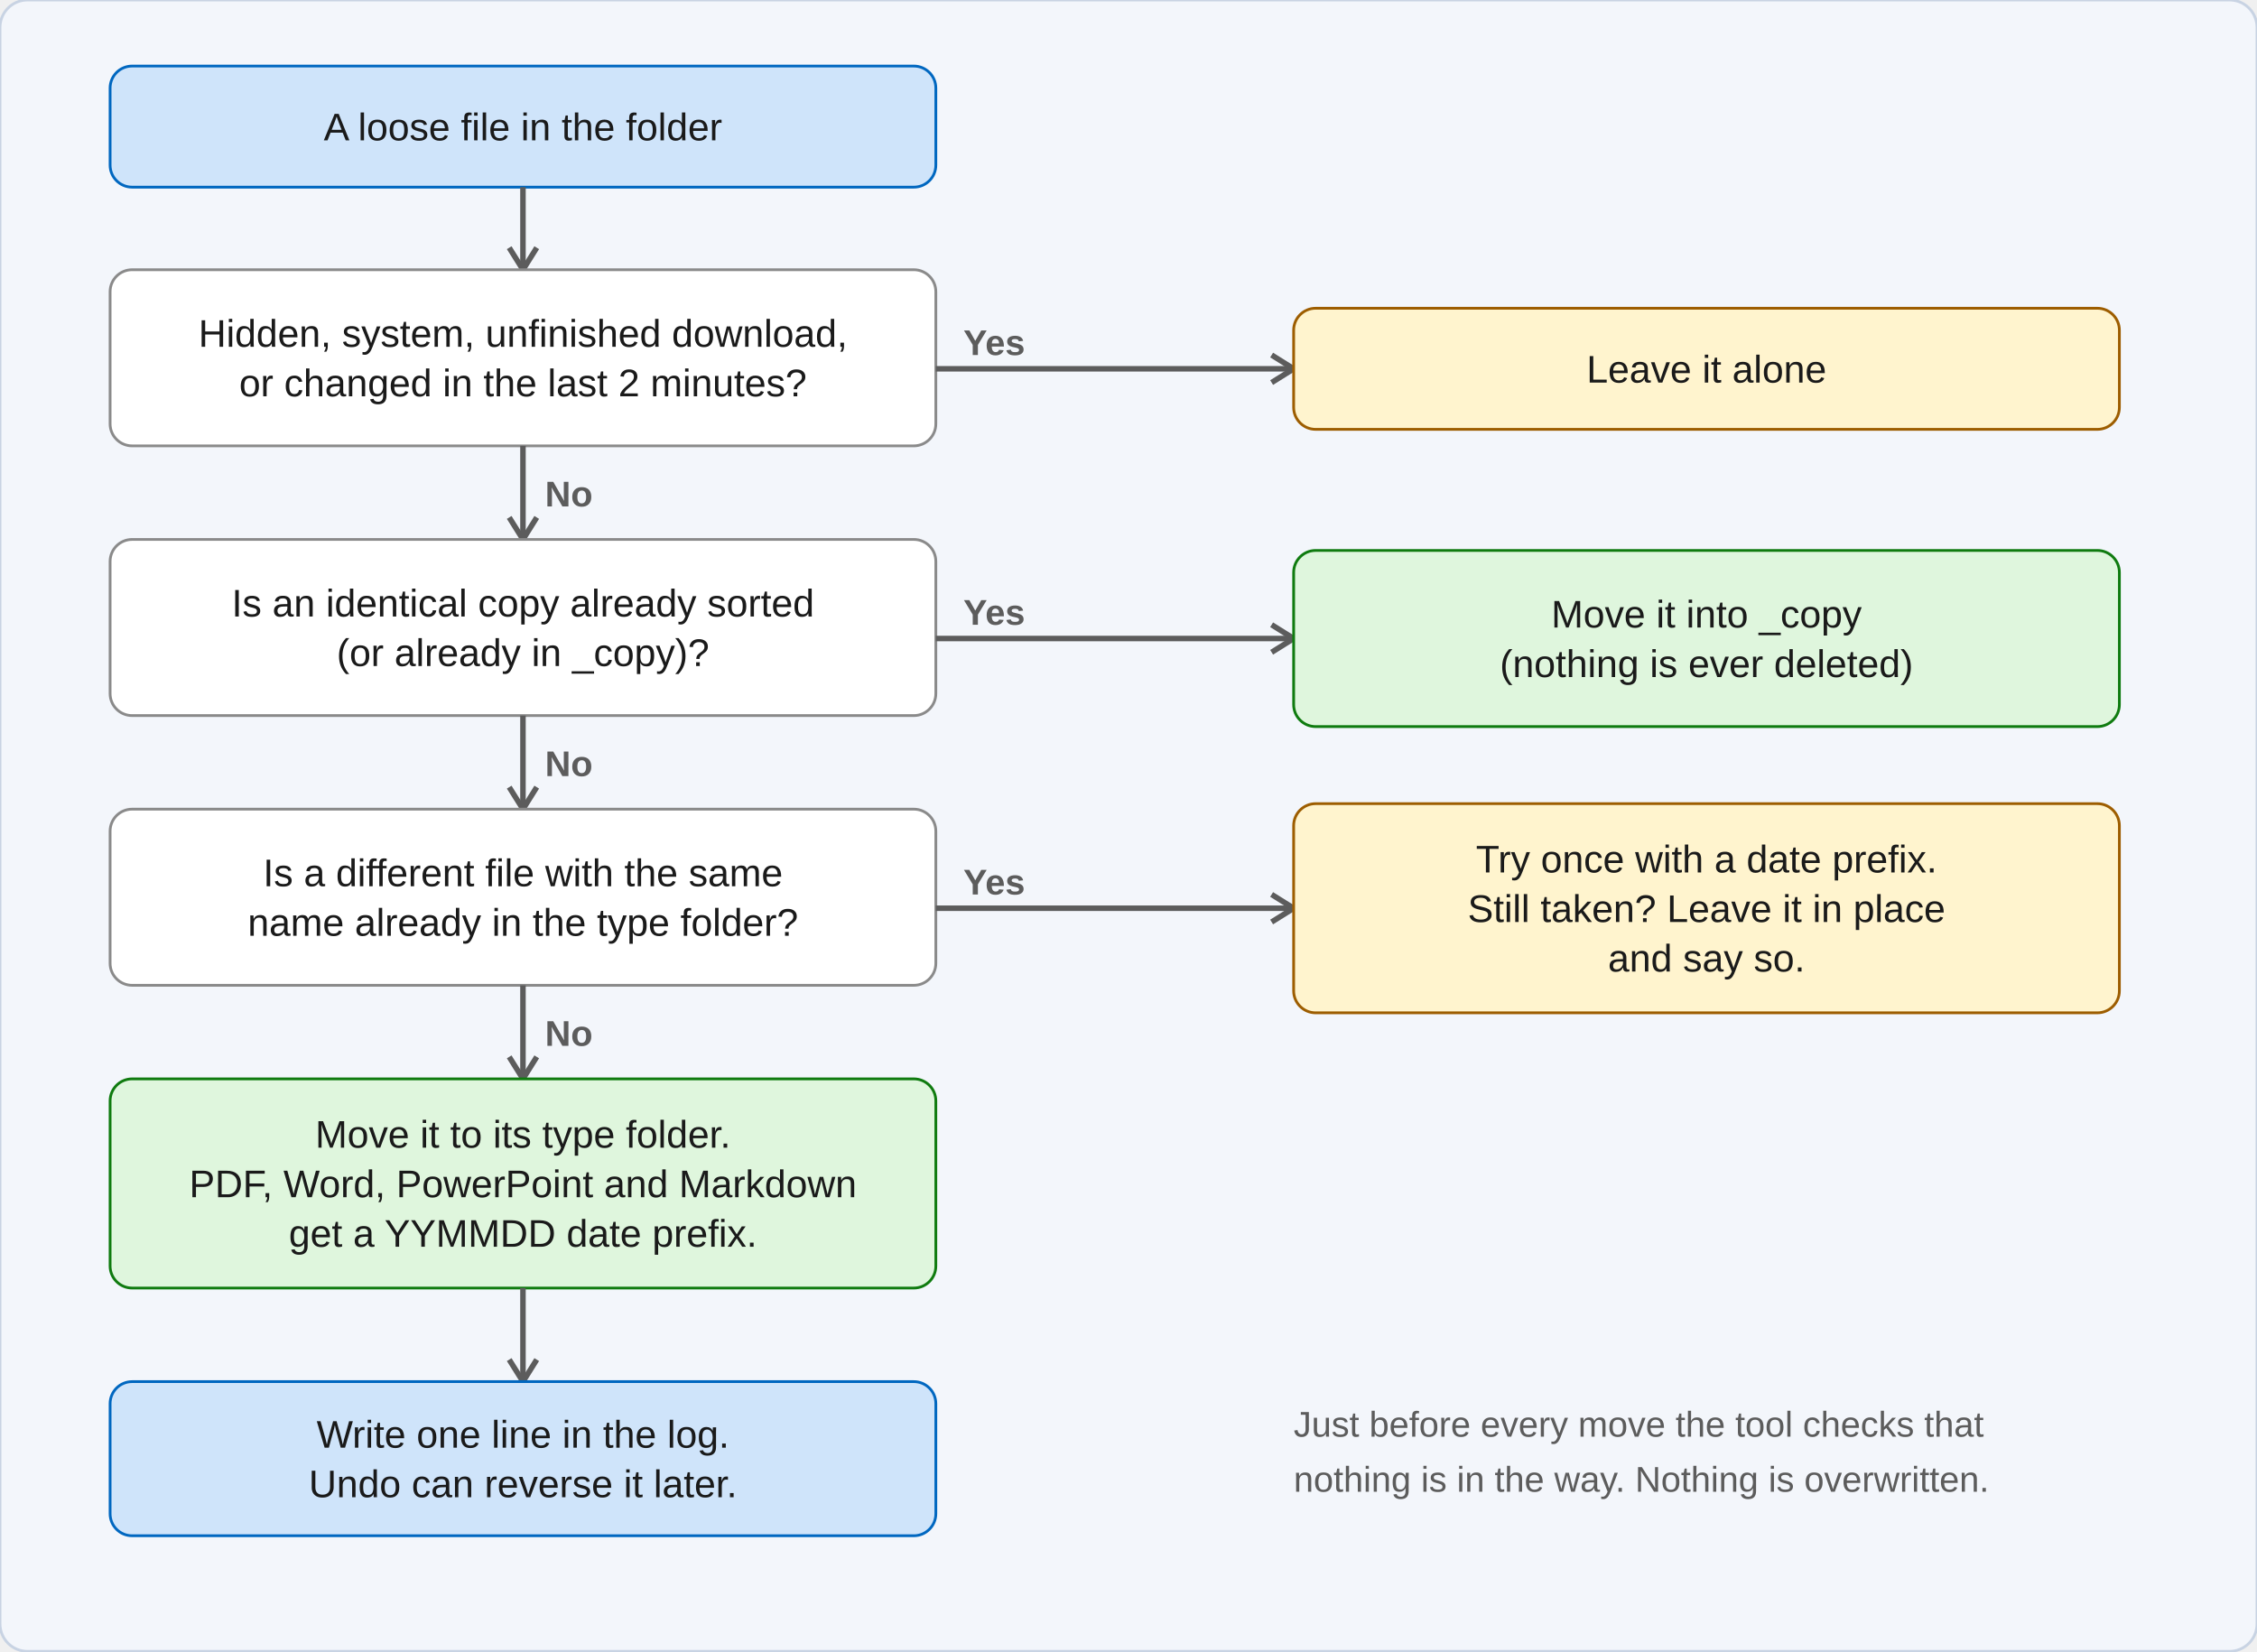
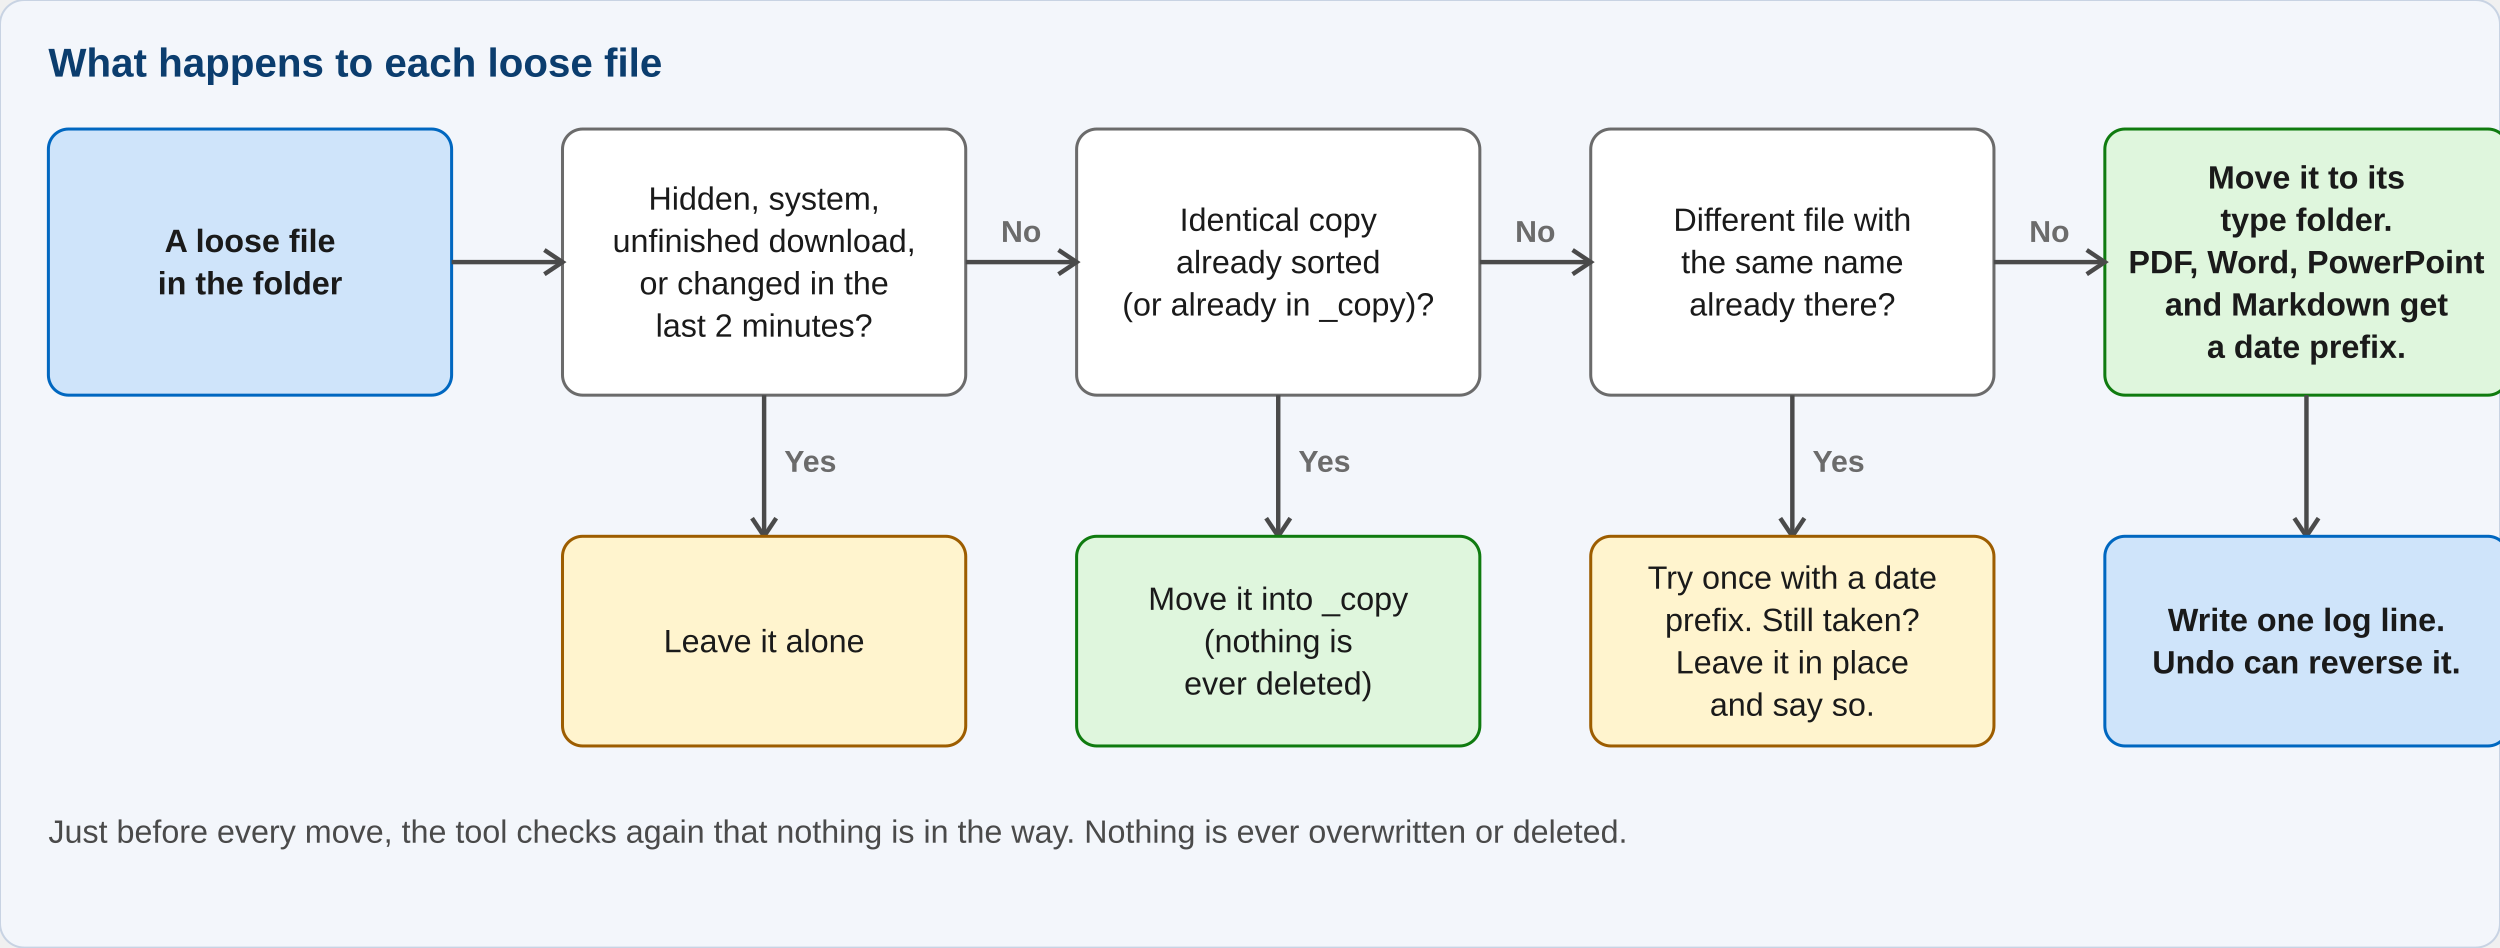
- <svg xmlns="http://www.w3.org/2000/svg" width="820" height="600" viewBox="0 0 820 600" role="img" aria-label="What happens to each loose file">
-   <rect width="820" height="600" rx="10" fill="#f3f6fb" stroke="#c8d3e3" />
-   <rect x="40" y="24" width="300" height="44" rx="8" fill="#cfe4fa" stroke="#0067c0" />
-   <text x="190" y="51" text-anchor="middle" font-family="Segoe UI Variable Text, Segoe UI, Arial, sans-serif" font-size="14" fill="#1a1a1a">A loose file in the folder</text>
-   <path d="M190 68 L190 98" stroke="#5c5c5c" stroke-width="2" fill="none" />
-   <path d="M185 90 L190 98 L195 90" stroke="#5c5c5c" stroke-width="2" fill="none" />
-   <rect x="40" y="98" width="300" height="64" rx="8" fill="#ffffff" stroke="#8a8a8a" />
-   <text x="190" y="126" text-anchor="middle" font-family="Segoe UI Variable Text, Segoe UI, Arial, sans-serif" font-size="14" fill="#1a1a1a">Hidden, system, unfinished download,</text>
-   <text x="190" y="144" text-anchor="middle" font-family="Segoe UI Variable Text, Segoe UI, Arial, sans-serif" font-size="14" fill="#1a1a1a">or changed in the last 2 minutes?</text>
-   <text x="350" y="129" font-family="Segoe UI Variable Text, Segoe UI, Arial, sans-serif" font-size="13" font-weight="600" fill="#5c5c5c">Yes</text>
-   <path d="M340 134 L470 134" stroke="#5c5c5c" stroke-width="2" fill="none" />
-   <path d="M462 129 L470 134 L462 139" stroke="#5c5c5c" stroke-width="2" fill="none" />
-   <rect x="470" y="112" width="300" height="44" rx="8" fill="#fff4ce" stroke="#9d5d00" />
-   <text x="620" y="139" text-anchor="middle" font-family="Segoe UI Variable Text, Segoe UI, Arial, sans-serif" font-size="14" fill="#1a1a1a">Leave it alone</text>
-   <text x="198" y="184" font-family="Segoe UI Variable Text, Segoe UI, Arial, sans-serif" font-size="13" font-weight="600" fill="#5c5c5c">No</text>
-   <path d="M190 162 L190 196" stroke="#5c5c5c" stroke-width="2" fill="none" />
-   <path d="M185 188 L190 196 L195 188" stroke="#5c5c5c" stroke-width="2" fill="none" />
-   <rect x="40" y="196" width="300" height="64" rx="8" fill="#ffffff" stroke="#8a8a8a" />
-   <text x="190" y="224" text-anchor="middle" font-family="Segoe UI Variable Text, Segoe UI, Arial, sans-serif" font-size="14" fill="#1a1a1a">Is an identical copy already sorted</text>
-   <text x="190" y="242" text-anchor="middle" font-family="Segoe UI Variable Text, Segoe UI, Arial, sans-serif" font-size="14" fill="#1a1a1a">(or already in _copy)?</text>
-   <text x="350" y="227" font-family="Segoe UI Variable Text, Segoe UI, Arial, sans-serif" font-size="13" font-weight="600" fill="#5c5c5c">Yes</text>
-   <path d="M340 232 L470 232" stroke="#5c5c5c" stroke-width="2" fill="none" />
-   <path d="M462 227 L470 232 L462 237" stroke="#5c5c5c" stroke-width="2" fill="none" />
-   <rect x="470" y="200" width="300" height="64" rx="8" fill="#dff6dd" stroke="#0f7b0f" />
-   <text x="620" y="228" text-anchor="middle" font-family="Segoe UI Variable Text, Segoe UI, Arial, sans-serif" font-size="14" fill="#1a1a1a">Move it into _copy</text>
-   <text x="620" y="246" text-anchor="middle" font-family="Segoe UI Variable Text, Segoe UI, Arial, sans-serif" font-size="14" fill="#1a1a1a">(nothing is ever deleted)</text>
-   <text x="198" y="282" font-family="Segoe UI Variable Text, Segoe UI, Arial, sans-serif" font-size="13" font-weight="600" fill="#5c5c5c">No</text>
-   <path d="M190 260 L190 294" stroke="#5c5c5c" stroke-width="2" fill="none" />
-   <path d="M185 286 L190 294 L195 286" stroke="#5c5c5c" stroke-width="2" fill="none" />
-   <rect x="40" y="294" width="300" height="64" rx="8" fill="#ffffff" stroke="#8a8a8a" />
-   <text x="190" y="322" text-anchor="middle" font-family="Segoe UI Variable Text, Segoe UI, Arial, sans-serif" font-size="14" fill="#1a1a1a">Is a different file with the same</text>
-   <text x="190" y="340" text-anchor="middle" font-family="Segoe UI Variable Text, Segoe UI, Arial, sans-serif" font-size="14" fill="#1a1a1a">name already in the type folder?</text>
-   <text x="350" y="325" font-family="Segoe UI Variable Text, Segoe UI, Arial, sans-serif" font-size="13" font-weight="600" fill="#5c5c5c">Yes</text>
-   <path d="M340 330 L470 330" stroke="#5c5c5c" stroke-width="2" fill="none" />
-   <path d="M462 325 L470 330 L462 335" stroke="#5c5c5c" stroke-width="2" fill="none" />
-   <rect x="470" y="292" width="300" height="76" rx="8" fill="#fff4ce" stroke="#9d5d00" />
-   <text x="620" y="317" text-anchor="middle" font-family="Segoe UI Variable Text, Segoe UI, Arial, sans-serif" font-size="14" fill="#1a1a1a">Try once with a date prefix.</text>
-   <text x="620" y="335" text-anchor="middle" font-family="Segoe UI Variable Text, Segoe UI, Arial, sans-serif" font-size="14" fill="#1a1a1a">Still taken? Leave it in place</text>
-   <text x="620" y="353" text-anchor="middle" font-family="Segoe UI Variable Text, Segoe UI, Arial, sans-serif" font-size="14" fill="#1a1a1a">and say so.</text>
-   <text x="198" y="380" font-family="Segoe UI Variable Text, Segoe UI, Arial, sans-serif" font-size="13" font-weight="600" fill="#5c5c5c">No</text>
-   <path d="M190 358 L190 392" stroke="#5c5c5c" stroke-width="2" fill="none" />
-   <path d="M185 384 L190 392 L195 384" stroke="#5c5c5c" stroke-width="2" fill="none" />
-   <rect x="40" y="392" width="300" height="76" rx="8" fill="#dff6dd" stroke="#0f7b0f" />
-   <text x="190" y="417" text-anchor="middle" font-family="Segoe UI Variable Text, Segoe UI, Arial, sans-serif" font-size="14" fill="#1a1a1a">Move it to its type folder.</text>
-   <text x="190" y="435" text-anchor="middle" font-family="Segoe UI Variable Text, Segoe UI, Arial, sans-serif" font-size="14" fill="#1a1a1a">PDF, Word, PowerPoint and Markdown</text>
-   <text x="190" y="453" text-anchor="middle" font-family="Segoe UI Variable Text, Segoe UI, Arial, sans-serif" font-size="14" fill="#1a1a1a">get a YYMMDD date prefix.</text>
-   <path d="M190 468 L190 502" stroke="#5c5c5c" stroke-width="2" fill="none" />
-   <path d="M185 494 L190 502 L195 494" stroke="#5c5c5c" stroke-width="2" fill="none" />
-   <rect x="40" y="502" width="300" height="56" rx="8" fill="#cfe4fa" stroke="#0067c0" />
-   <text x="190" y="526" text-anchor="middle" font-family="Segoe UI Variable Text, Segoe UI, Arial, sans-serif" font-size="14" fill="#1a1a1a">Write one line in the log.</text>
-   <text x="190" y="544" text-anchor="middle" font-family="Segoe UI Variable Text, Segoe UI, Arial, sans-serif" font-size="14" fill="#1a1a1a">Undo can reverse it later.</text>
-   <text x="470" y="522" font-family="Segoe UI Variable Text, Segoe UI, Arial, sans-serif" font-size="13" fill="#5c5c5c">Just before every move the tool checks that</text>
-   <text x="470" y="542" font-family="Segoe UI Variable Text, Segoe UI, Arial, sans-serif" font-size="13" fill="#5c5c5c">nothing is in the way. Nothing is overwritten.</text>
+ <svg xmlns="http://www.w3.org/2000/svg" width="1240" height="470" viewBox="0 0 1240 470" role="img" aria-label="What happens to each loose file">
+   <rect width="1240" height="470" rx="12" fill="#f3f6fb" stroke="#c8d3e3" />
+   <text x="24" y="38" font-family="Segoe UI Variable Text, Segoe UI, Arial, sans-serif" font-size="20" font-weight="600" fill="#0b3d6e">What happens to each loose file</text>
+   <rect x="24" y="64" width="200" height="132" rx="10" fill="#cfe4fa" stroke="#0067c0" stroke-width="1.5" />
+   <text x="124" y="125" text-anchor="middle" font-family="Segoe UI Variable Text, Segoe UI, Arial, sans-serif" font-size="16" font-weight="600" fill="#1a1a1a">A loose file</text>
+   <text x="124" y="146" text-anchor="middle" font-family="Segoe UI Variable Text, Segoe UI, Arial, sans-serif" font-size="16" font-weight="600" fill="#1a1a1a">in the folder</text>
+   <rect x="279" y="64" width="200" height="132" rx="10" fill="#ffffff" stroke="#6b6b6b" stroke-width="1.5" />
+   <text x="379" y="104" text-anchor="middle" font-family="Segoe UI Variable Text, Segoe UI, Arial, sans-serif" font-size="16" font-weight="400" fill="#1a1a1a">Hidden, system,</text>
+   <text x="379" y="125" text-anchor="middle" font-family="Segoe UI Variable Text, Segoe UI, Arial, sans-serif" font-size="16" font-weight="400" fill="#1a1a1a">unfinished download,</text>
+   <text x="379" y="146" text-anchor="middle" font-family="Segoe UI Variable Text, Segoe UI, Arial, sans-serif" font-size="16" font-weight="400" fill="#1a1a1a">or changed in the</text>
+   <text x="379" y="167" text-anchor="middle" font-family="Segoe UI Variable Text, Segoe UI, Arial, sans-serif" font-size="16" font-weight="400" fill="#1a1a1a">last 2 minutes?</text>
+   <rect x="534" y="64" width="200" height="132" rx="10" fill="#ffffff" stroke="#6b6b6b" stroke-width="1.5" />
+   <text x="634" y="114.5" text-anchor="middle" font-family="Segoe UI Variable Text, Segoe UI, Arial, sans-serif" font-size="16" font-weight="400" fill="#1a1a1a">Identical copy</text>
+   <text x="634" y="135.5" text-anchor="middle" font-family="Segoe UI Variable Text, Segoe UI, Arial, sans-serif" font-size="16" font-weight="400" fill="#1a1a1a">already sorted</text>
+   <text x="634" y="156.5" text-anchor="middle" font-family="Segoe UI Variable Text, Segoe UI, Arial, sans-serif" font-size="16" font-weight="400" fill="#1a1a1a">(or already in _copy)?</text>
+   <rect x="789" y="64" width="200" height="132" rx="10" fill="#ffffff" stroke="#6b6b6b" stroke-width="1.5" />
+   <text x="889" y="114.5" text-anchor="middle" font-family="Segoe UI Variable Text, Segoe UI, Arial, sans-serif" font-size="16" font-weight="400" fill="#1a1a1a">Different file with</text>
+   <text x="889" y="135.5" text-anchor="middle" font-family="Segoe UI Variable Text, Segoe UI, Arial, sans-serif" font-size="16" font-weight="400" fill="#1a1a1a">the same name</text>
+   <text x="889" y="156.5" text-anchor="middle" font-family="Segoe UI Variable Text, Segoe UI, Arial, sans-serif" font-size="16" font-weight="400" fill="#1a1a1a">already there?</text>
+   <rect x="1044" y="64" width="200" height="132" rx="10" fill="#dff6dd" stroke="#0f7b0f" stroke-width="1.5" />
+   <text x="1144" y="93.5" text-anchor="middle" font-family="Segoe UI Variable Text, Segoe UI, Arial, sans-serif" font-size="16" font-weight="600" fill="#1a1a1a">Move it to its</text>
+   <text x="1144" y="114.5" text-anchor="middle" font-family="Segoe UI Variable Text, Segoe UI, Arial, sans-serif" font-size="16" font-weight="600" fill="#1a1a1a">type folder.</text>
+   <text x="1144" y="135.5" text-anchor="middle" font-family="Segoe UI Variable Text, Segoe UI, Arial, sans-serif" font-size="16" font-weight="600" fill="#1a1a1a">PDF, Word, PowerPoint</text>
+   <text x="1144" y="156.5" text-anchor="middle" font-family="Segoe UI Variable Text, Segoe UI, Arial, sans-serif" font-size="16" font-weight="600" fill="#1a1a1a">and Markdown get</text>
+   <text x="1144" y="177.5" text-anchor="middle" font-family="Segoe UI Variable Text, Segoe UI, Arial, sans-serif" font-size="16" font-weight="600" fill="#1a1a1a">a date prefix.</text>
+   <path d="M224 130 H279" stroke="#4a4a4a" stroke-width="2.2" fill="none" />
+   <path d="M270 124 L279 130 L270 136" stroke="#4a4a4a" stroke-width="2.2" fill="none" />
+   <path d="M479 130 H534" stroke="#4a4a4a" stroke-width="2.2" fill="none" />
+   <path d="M525 124 L534 130 L525 136" stroke="#4a4a4a" stroke-width="2.2" fill="none" />
+   <path d="M734 130 H789" stroke="#4a4a4a" stroke-width="2.2" fill="none" />
+   <path d="M780 124 L789 130 L780 136" stroke="#4a4a4a" stroke-width="2.2" fill="none" />
+   <path d="M989 130 H1044" stroke="#4a4a4a" stroke-width="2.2" fill="none" />
+   <path d="M1035 124 L1044 130 L1035 136" stroke="#4a4a4a" stroke-width="2.2" fill="none" />
+   <text x="506.5" y="120" text-anchor="middle" font-family="Segoe UI Variable Text, Segoe UI, Arial, sans-serif" font-size="15" font-weight="700" fill="#6b6b6b">No</text>
+   <text x="761.5" y="120" text-anchor="middle" font-family="Segoe UI Variable Text, Segoe UI, Arial, sans-serif" font-size="15" font-weight="700" fill="#6b6b6b">No</text>
+   <text x="1016.5" y="120" text-anchor="middle" font-family="Segoe UI Variable Text, Segoe UI, Arial, sans-serif" font-size="15" font-weight="700" fill="#6b6b6b">No</text>
+   <path d="M379 196 V266" stroke="#4a4a4a" stroke-width="2.2" fill="none" />
+   <path d="M373 257 L379 266 L385 257" stroke="#4a4a4a" stroke-width="2.2" fill="none" />
+   <text x="389" y="234" text-anchor="start" font-family="Segoe UI Variable Text, Segoe UI, Arial, sans-serif" font-size="15" font-weight="700" fill="#6b6b6b">Yes</text>
+   <path d="M634 196 V266" stroke="#4a4a4a" stroke-width="2.2" fill="none" />
+   <path d="M628 257 L634 266 L640 257" stroke="#4a4a4a" stroke-width="2.2" fill="none" />
+   <text x="644" y="234" text-anchor="start" font-family="Segoe UI Variable Text, Segoe UI, Arial, sans-serif" font-size="15" font-weight="700" fill="#6b6b6b">Yes</text>
+   <path d="M889 196 V266" stroke="#4a4a4a" stroke-width="2.2" fill="none" />
+   <path d="M883 257 L889 266 L895 257" stroke="#4a4a4a" stroke-width="2.2" fill="none" />
+   <text x="899" y="234" text-anchor="start" font-family="Segoe UI Variable Text, Segoe UI, Arial, sans-serif" font-size="15" font-weight="700" fill="#6b6b6b">Yes</text>
+   <rect x="279" y="266" width="200" height="104" rx="10" fill="#fff4ce" stroke="#9d5d00" stroke-width="1.5" />
+   <text x="379" y="323.5" text-anchor="middle" font-family="Segoe UI Variable Text, Segoe UI, Arial, sans-serif" font-size="16" font-weight="400" fill="#1a1a1a">Leave it alone</text>
+   <rect x="534" y="266" width="200" height="104" rx="10" fill="#dff6dd" stroke="#0f7b0f" stroke-width="1.5" />
+   <text x="634" y="302.5" text-anchor="middle" font-family="Segoe UI Variable Text, Segoe UI, Arial, sans-serif" font-size="16" font-weight="400" fill="#1a1a1a">Move it into _copy</text>
+   <text x="634" y="323.5" text-anchor="middle" font-family="Segoe UI Variable Text, Segoe UI, Arial, sans-serif" font-size="16" font-weight="400" fill="#1a1a1a">(nothing is</text>
+   <text x="634" y="344.5" text-anchor="middle" font-family="Segoe UI Variable Text, Segoe UI, Arial, sans-serif" font-size="16" font-weight="400" fill="#1a1a1a">ever deleted)</text>
+   <rect x="789" y="266" width="200" height="104" rx="10" fill="#fff4ce" stroke="#9d5d00" stroke-width="1.5" />
+   <text x="889" y="292" text-anchor="middle" font-family="Segoe UI Variable Text, Segoe UI, Arial, sans-serif" font-size="16" font-weight="400" fill="#1a1a1a">Try once with a date</text>
+   <text x="889" y="313" text-anchor="middle" font-family="Segoe UI Variable Text, Segoe UI, Arial, sans-serif" font-size="16" font-weight="400" fill="#1a1a1a">prefix. Still taken?</text>
+   <text x="889" y="334" text-anchor="middle" font-family="Segoe UI Variable Text, Segoe UI, Arial, sans-serif" font-size="16" font-weight="400" fill="#1a1a1a">Leave it in place</text>
+   <text x="889" y="355" text-anchor="middle" font-family="Segoe UI Variable Text, Segoe UI, Arial, sans-serif" font-size="16" font-weight="400" fill="#1a1a1a">and say so.</text>
+   <path d="M1144 196 V266" stroke="#4a4a4a" stroke-width="2.2" fill="none" />
+   <path d="M1138 257 L1144 266 L1150 257" stroke="#4a4a4a" stroke-width="2.2" fill="none" />
+   <rect x="1044" y="266" width="200" height="104" rx="10" fill="#cfe4fa" stroke="#0067c0" stroke-width="1.5" />
+   <text x="1144" y="313" text-anchor="middle" font-family="Segoe UI Variable Text, Segoe UI, Arial, sans-serif" font-size="16" font-weight="600" fill="#1a1a1a">Write one log line.</text>
+   <text x="1144" y="334" text-anchor="middle" font-family="Segoe UI Variable Text, Segoe UI, Arial, sans-serif" font-size="16" font-weight="600" fill="#1a1a1a">Undo can reverse it.</text>
+   <text x="24" y="418" font-family="Segoe UI Variable Text, Segoe UI, Arial, sans-serif" font-size="16" fill="#4a4a4a">Just before every move, the tool checks again that nothing is in the way. Nothing is ever overwritten or deleted.</text>
</svg>
